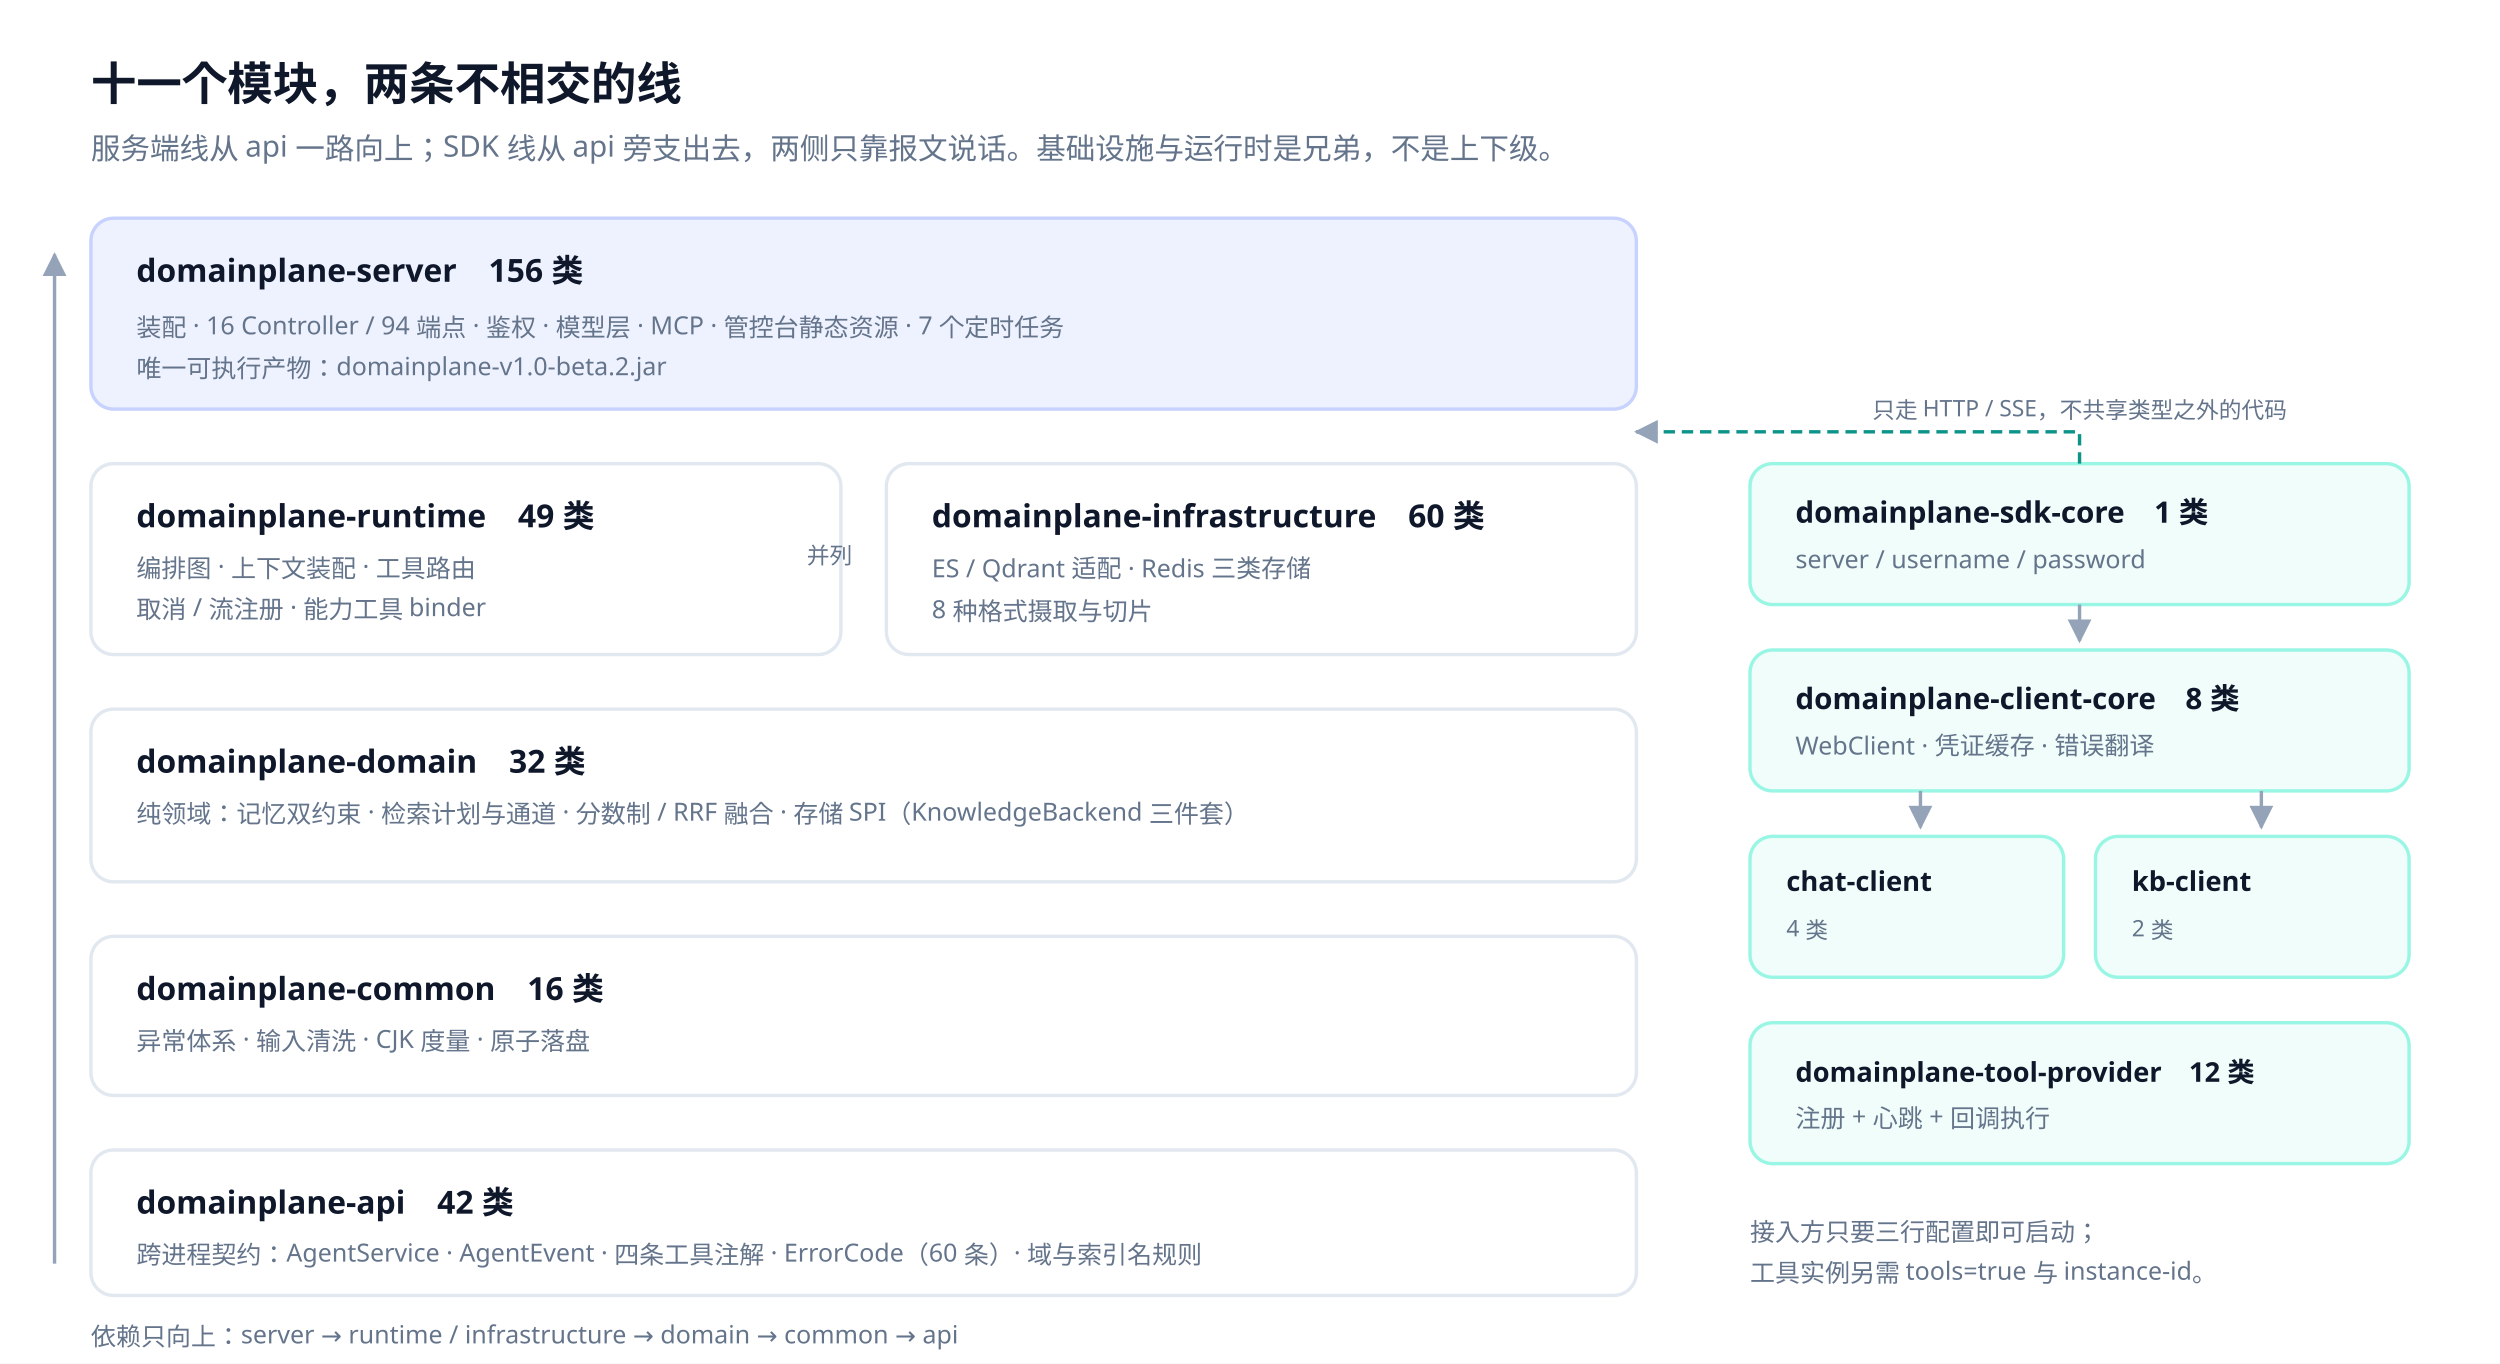
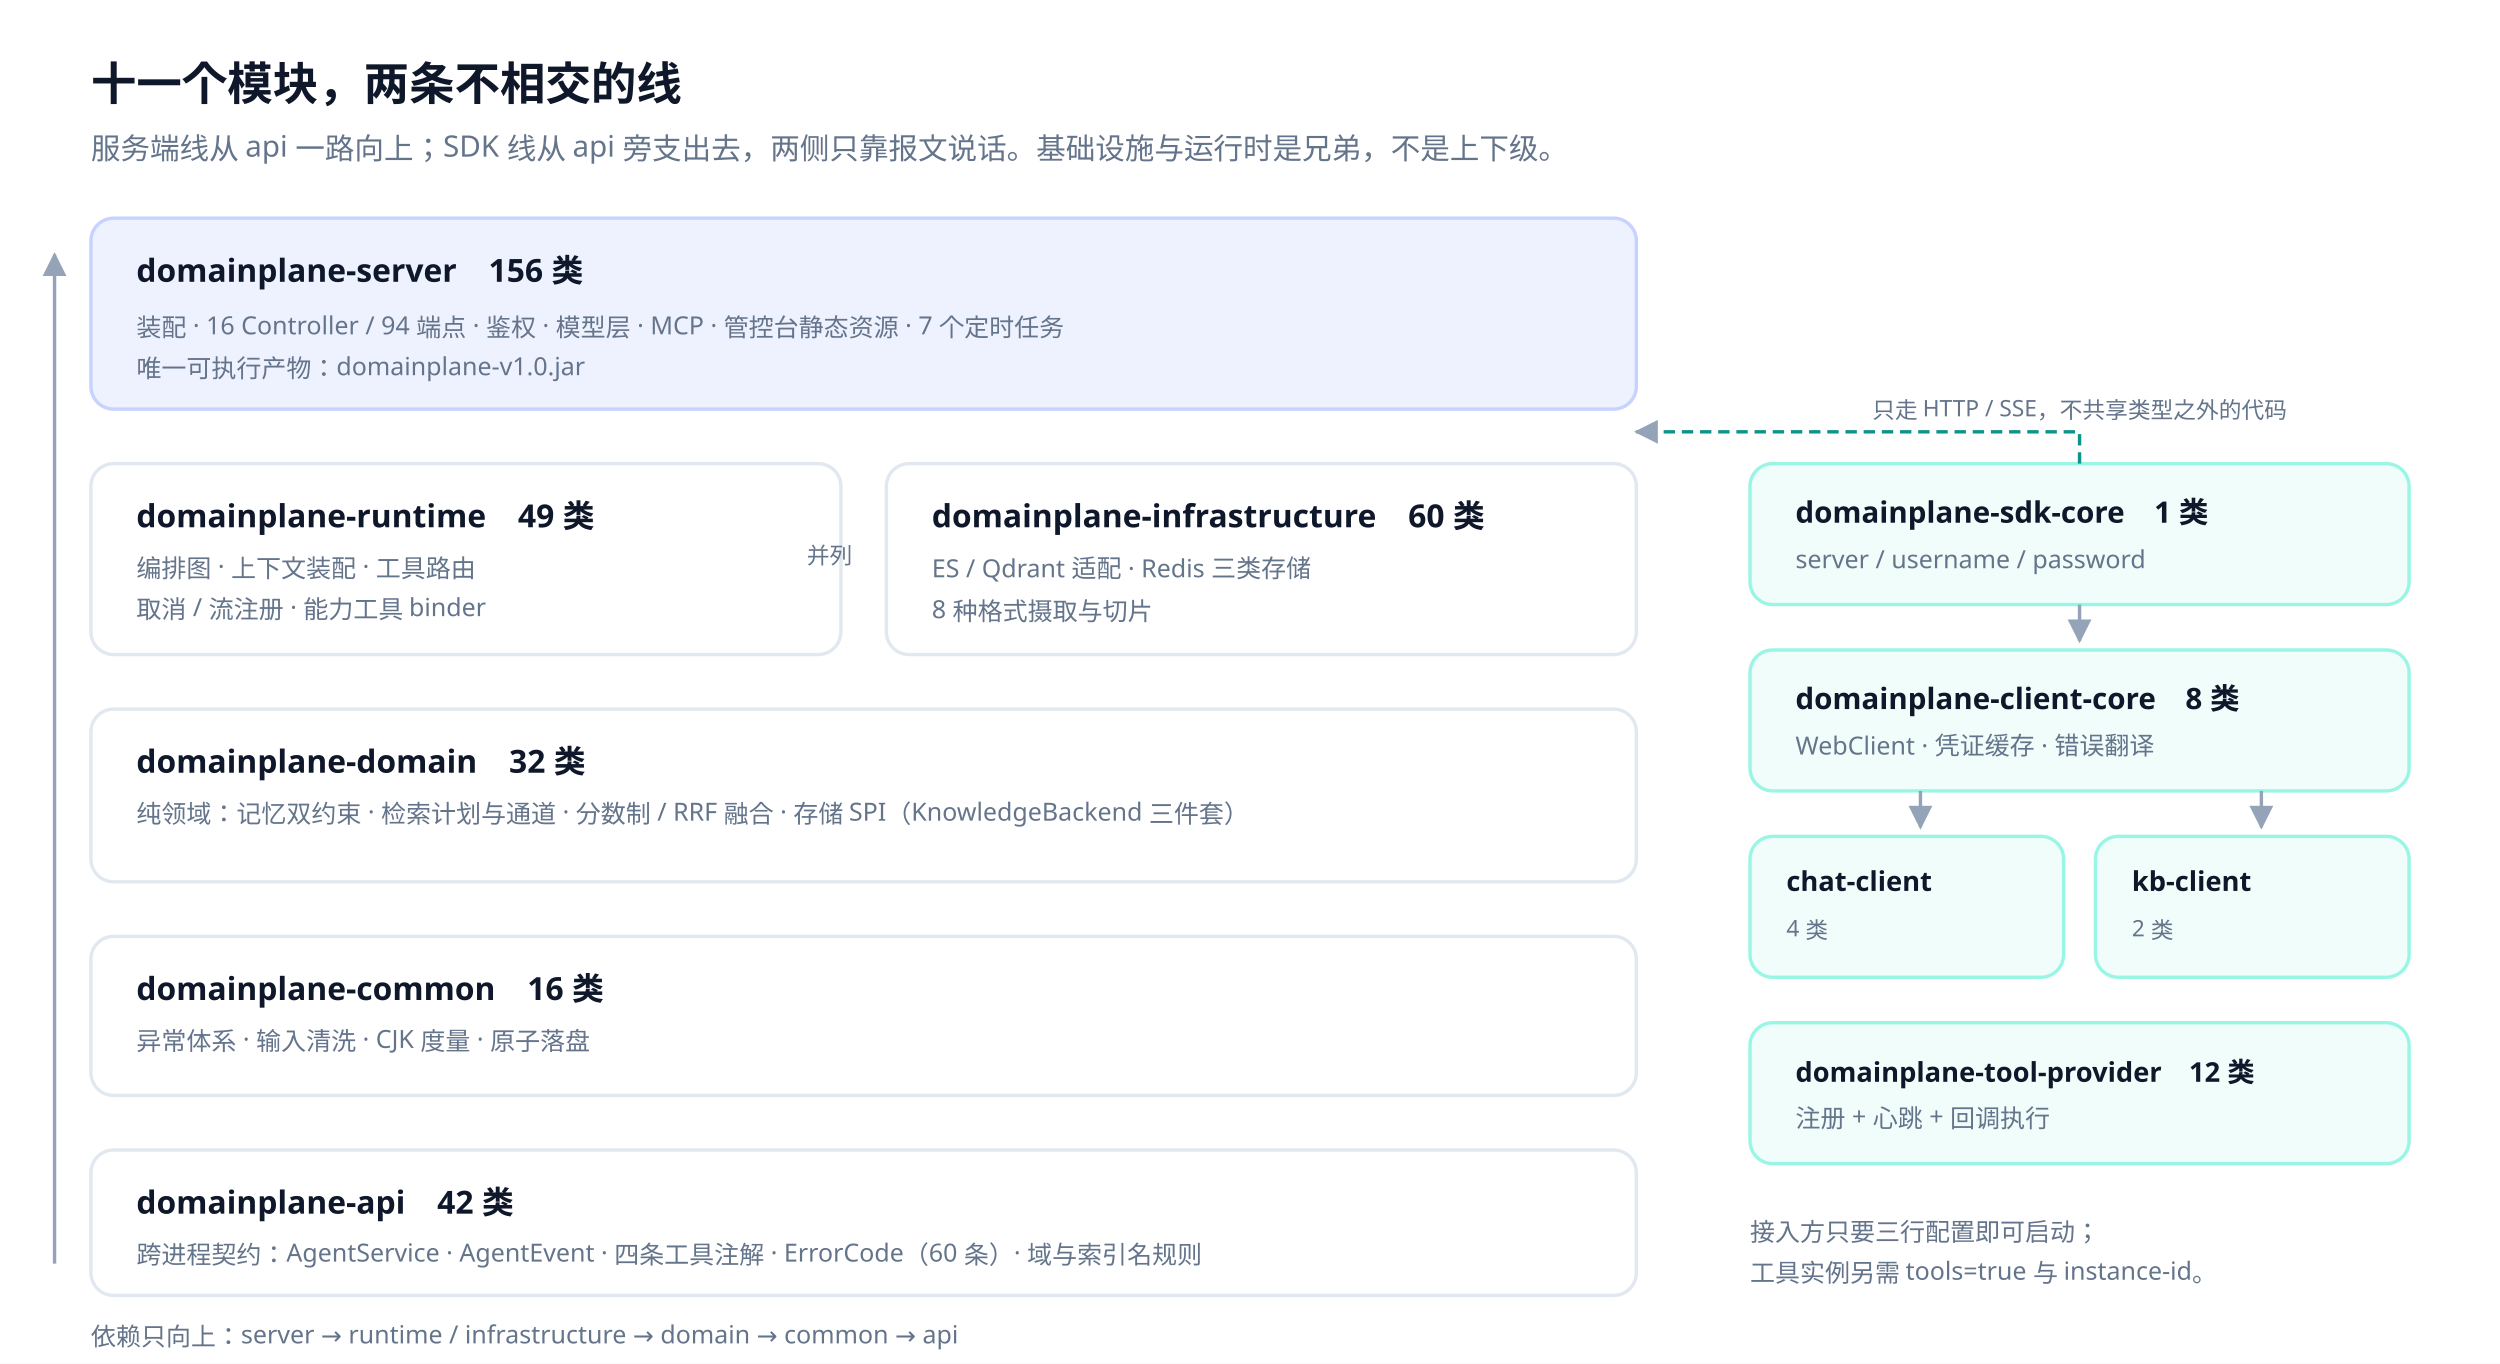
<svg xmlns="http://www.w3.org/2000/svg" viewBox="0 0 1100 600" width="1100" height="600" role="img" aria-label="模块分层与依赖方向">
  <defs>
    <marker id="a2" viewBox="0 0 10 10" refX="9" refY="5" markerWidth="7" markerHeight="7" orient="auto-start-reverse">
      <path d="M0,0 L10,5 L0,10 z" fill="#94a3b8" />
    </marker>
    <style>
      .t { font-family: "Noto Sans SC","PingFang SC","Microsoft YaHei",sans-serif; fill: #0f172a; }
      .m { font-family: "Noto Sans SC","PingFang SC","Microsoft YaHei",sans-serif; fill: #64748b; }
      .box { fill: #ffffff; stroke: #e2e8f0; stroke-width: 1.5; }
      .server { fill: #eef2ff; stroke: #c7d2fe; stroke-width: 1.5; }
      .sdk { fill: #f0fdfa; stroke: #99f6e4; stroke-width: 1.5; }
    </style>
  </defs>
  <rect width="1100" height="600" fill="#ffffff" />
  <text class="t" x="40" y="44" font-size="20" font-weight="700">十一个模块，两条不相交的线</text>
  <text class="m" x="40" y="70" font-size="13">服务端线从 api 一路向上；SDK 线从 api 旁支出去，两侧只靠报文说话。基础设施与运行时是兄弟，不是上下级。</text>
  <line x1="24" y1="556" x2="24" y2="112" stroke="#94a3b8" stroke-width="1.5" marker-end="url(#a2)" />
  <text class="m" x="40" y="592" font-size="11">依赖只向上：server → runtime / infrastructure → domain → common → api</text>
  <rect class="server" x="40" y="96" width="680" height="84" rx="10" />
  <text class="t" x="60" y="124" font-size="14" font-weight="600">domainplane-server　156 类</text>
  <text class="m" x="60" y="148" font-size="11">装配 · 16 Controller / 94 端点 · 鉴权 · 模型层 · MCP · 管控台静态资源 · 7 个定时任务</text>
-   <text class="m" x="60" y="166" font-size="11">唯一可执行产物：domainplane-v1.0-beta.2.jar</text>
+   <text class="m" x="60" y="166" font-size="11">唯一可执行产物：domainplane-v1.0.jar</text>
  <rect class="box" x="40" y="204" width="330" height="84" rx="10" />
  <text class="t" x="60" y="232" font-size="14" font-weight="600">domainplane-runtime　49 类</text>
  <text class="m" x="60" y="254" font-size="11">编排图 · 上下文装配 · 工具路由</text>
  <text class="m" x="60" y="272" font-size="11">取消 / 流注册 · 能力工具 binder</text>
  <rect class="box" x="390" y="204" width="330" height="84" rx="10" />
  <text class="t" x="410" y="232" font-size="14" font-weight="600">domainplane-infrastructure　60 类</text>
  <text class="m" x="410" y="254" font-size="11">ES / Qdrant 适配 · Redis 三类存储</text>
  <text class="m" x="410" y="272" font-size="11">8 种格式摄取与切片</text>
  <text class="m" x="365" y="248" font-size="10" text-anchor="middle">并列</text>
  <rect class="box" x="40" y="312" width="680" height="76" rx="10" />
  <text class="t" x="60" y="340" font-size="14" font-weight="600">domainplane-domain　32 类</text>
  <text class="m" x="60" y="362" font-size="11">纯领域：记忆双约束 · 检索计划与通道 · 分数制 / RRF 融合 · 存储 SPI（KnowledgeBackend 三件套）</text>
  <rect class="box" x="40" y="412" width="680" height="70" rx="10" />
  <text class="t" x="60" y="440" font-size="14" font-weight="600">domainplane-common　16 类</text>
  <text class="m" x="60" y="462" font-size="11">异常体系 · 输入清洗 · CJK 度量 · 原子落盘</text>
  <rect class="box" x="40" y="506" width="680" height="64" rx="10" />
  <text class="t" x="60" y="534" font-size="14" font-weight="600">domainplane-api　42 类</text>
  <text class="m" x="60" y="556" font-size="11">跨进程契约：AgentService · AgentEvent · 四条工具注解 · ErrorCode（60 条）· 域与索引名规则</text>
  <rect class="sdk" x="770" y="204" width="290" height="62" rx="10" />
  <text class="t" x="790" y="230" font-size="13" font-weight="600">domainplane-sdk-core　1 类</text>
  <text class="m" x="790" y="250" font-size="11">server / username / password</text>
  <rect class="sdk" x="770" y="286" width="290" height="62" rx="10" />
  <text class="t" x="790" y="312" font-size="13" font-weight="600">domainplane-client-core　8 类</text>
  <text class="m" x="790" y="332" font-size="11">WebClient · 凭证缓存 · 错误翻译</text>
  <rect class="sdk" x="770" y="368" width="138" height="62" rx="10" />
  <text class="t" x="786" y="392" font-size="12" font-weight="600">chat-client</text>
  <text class="m" x="786" y="412" font-size="10">4 类</text>
  <rect class="sdk" x="922" y="368" width="138" height="62" rx="10" />
  <text class="t" x="938" y="392" font-size="12" font-weight="600">kb-client</text>
  <text class="m" x="938" y="412" font-size="10">2 类</text>
  <rect class="sdk" x="770" y="450" width="290" height="62" rx="10" />
  <text class="t" x="790" y="476" font-size="12" font-weight="600">domainplane-tool-provider　12 类</text>
  <text class="m" x="790" y="496" font-size="11">注册 + 心跳 + 回调执行</text>
  <line x1="915" y1="266" x2="915" y2="282" stroke="#94a3b8" stroke-width="1.5" marker-end="url(#a2)" />
  <line x1="845" y1="348" x2="845" y2="364" stroke="#94a3b8" stroke-width="1.5" marker-end="url(#a2)" />
  <line x1="995" y1="348" x2="995" y2="364" stroke="#94a3b8" stroke-width="1.5" marker-end="url(#a2)" />
  <path d="M915,204 L915,190 L720,190" fill="none" stroke="#0d9488" stroke-width="1.5" stroke-dasharray="5 3" marker-end="url(#a2)" />
  <text class="m" x="915" y="184" font-size="10" fill="#0f766e" text-anchor="middle">只走 HTTP / SSE，不共享类型之外的代码</text>
  <text class="m" x="770" y="546" font-size="11">接入方只要三行配置即可启动；</text>
  <text class="m" x="770" y="564" font-size="11">工具实例另需 tools=true 与 instance-id。</text>
</svg>
